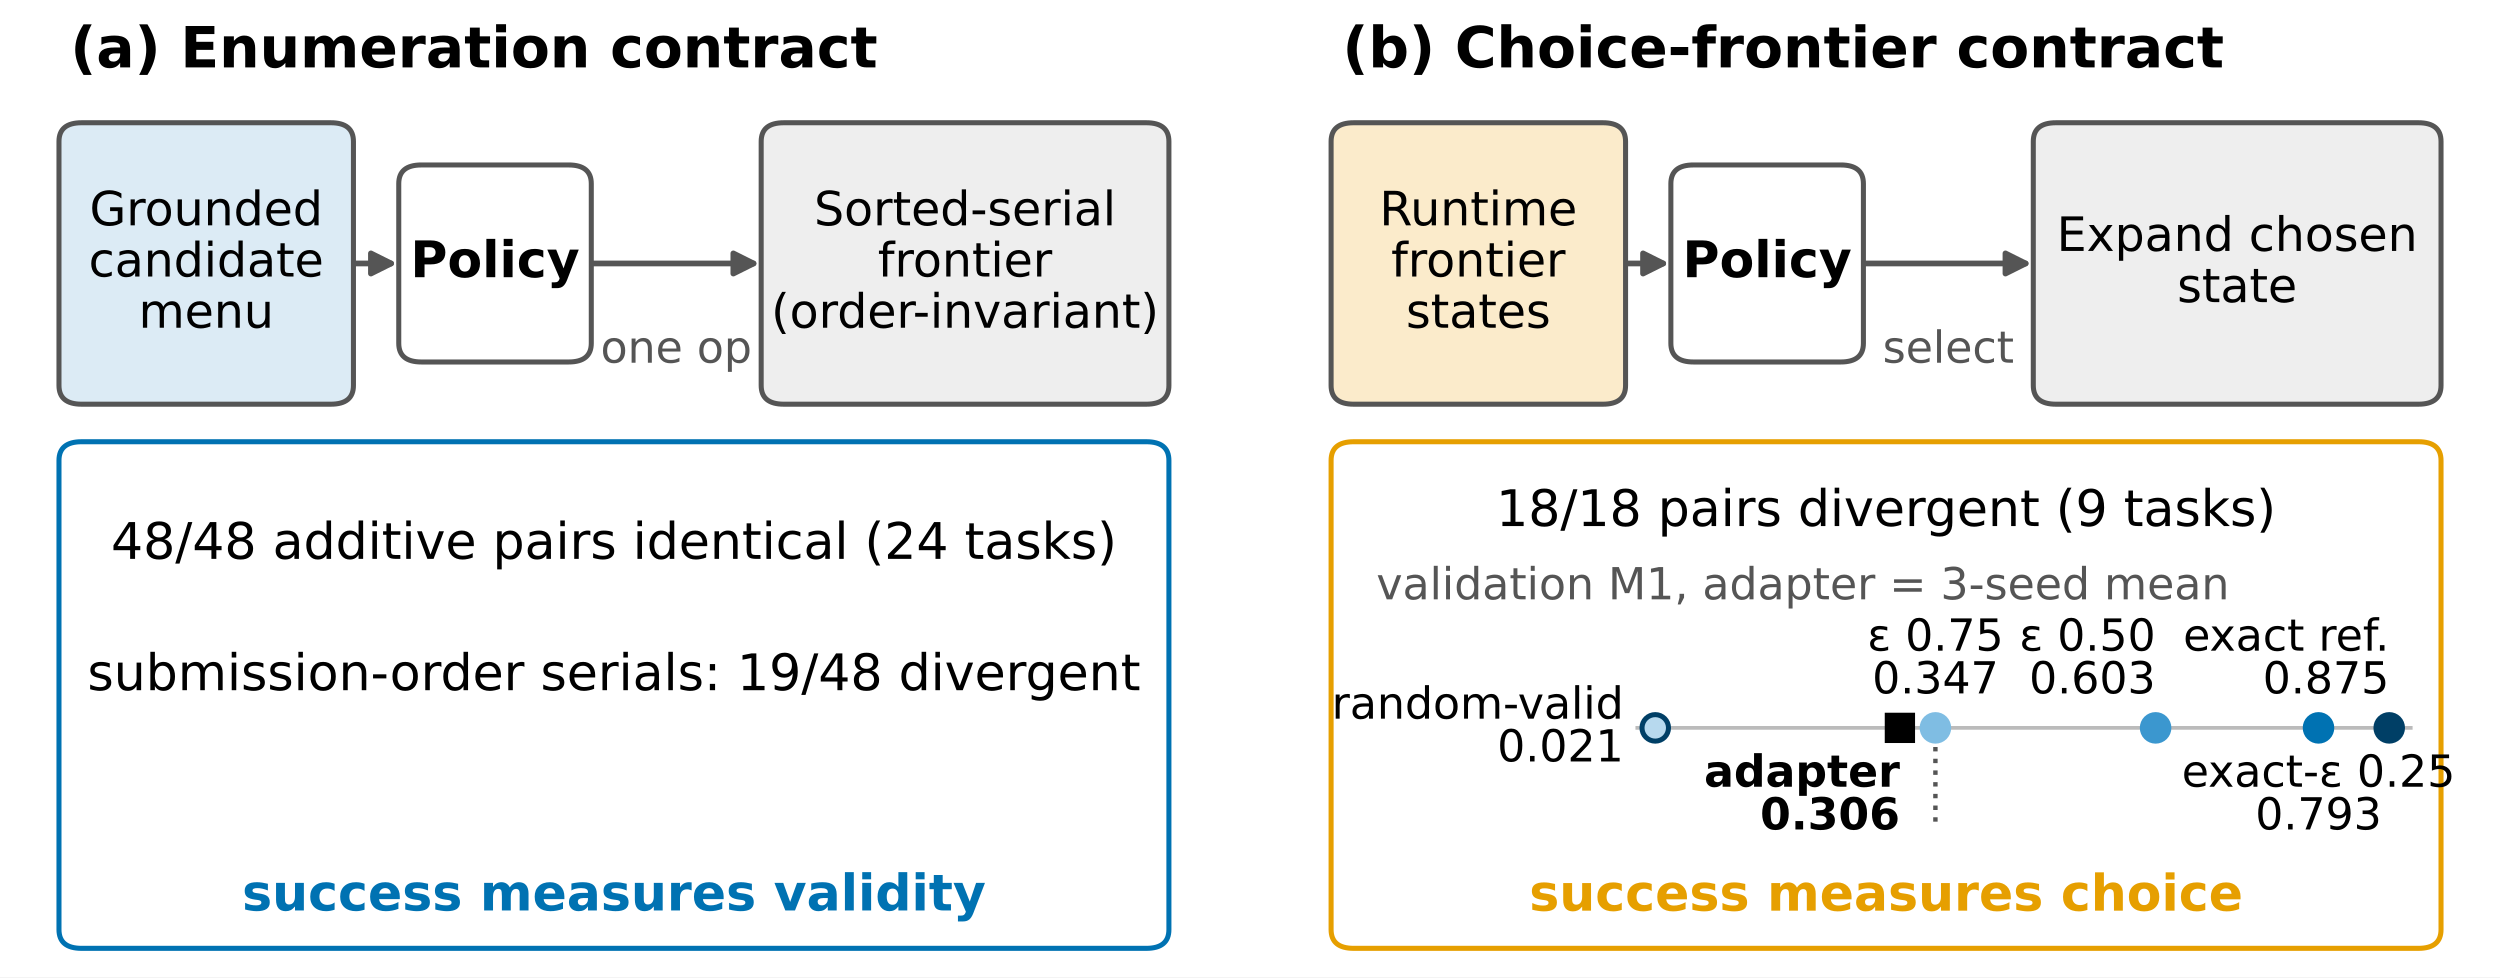
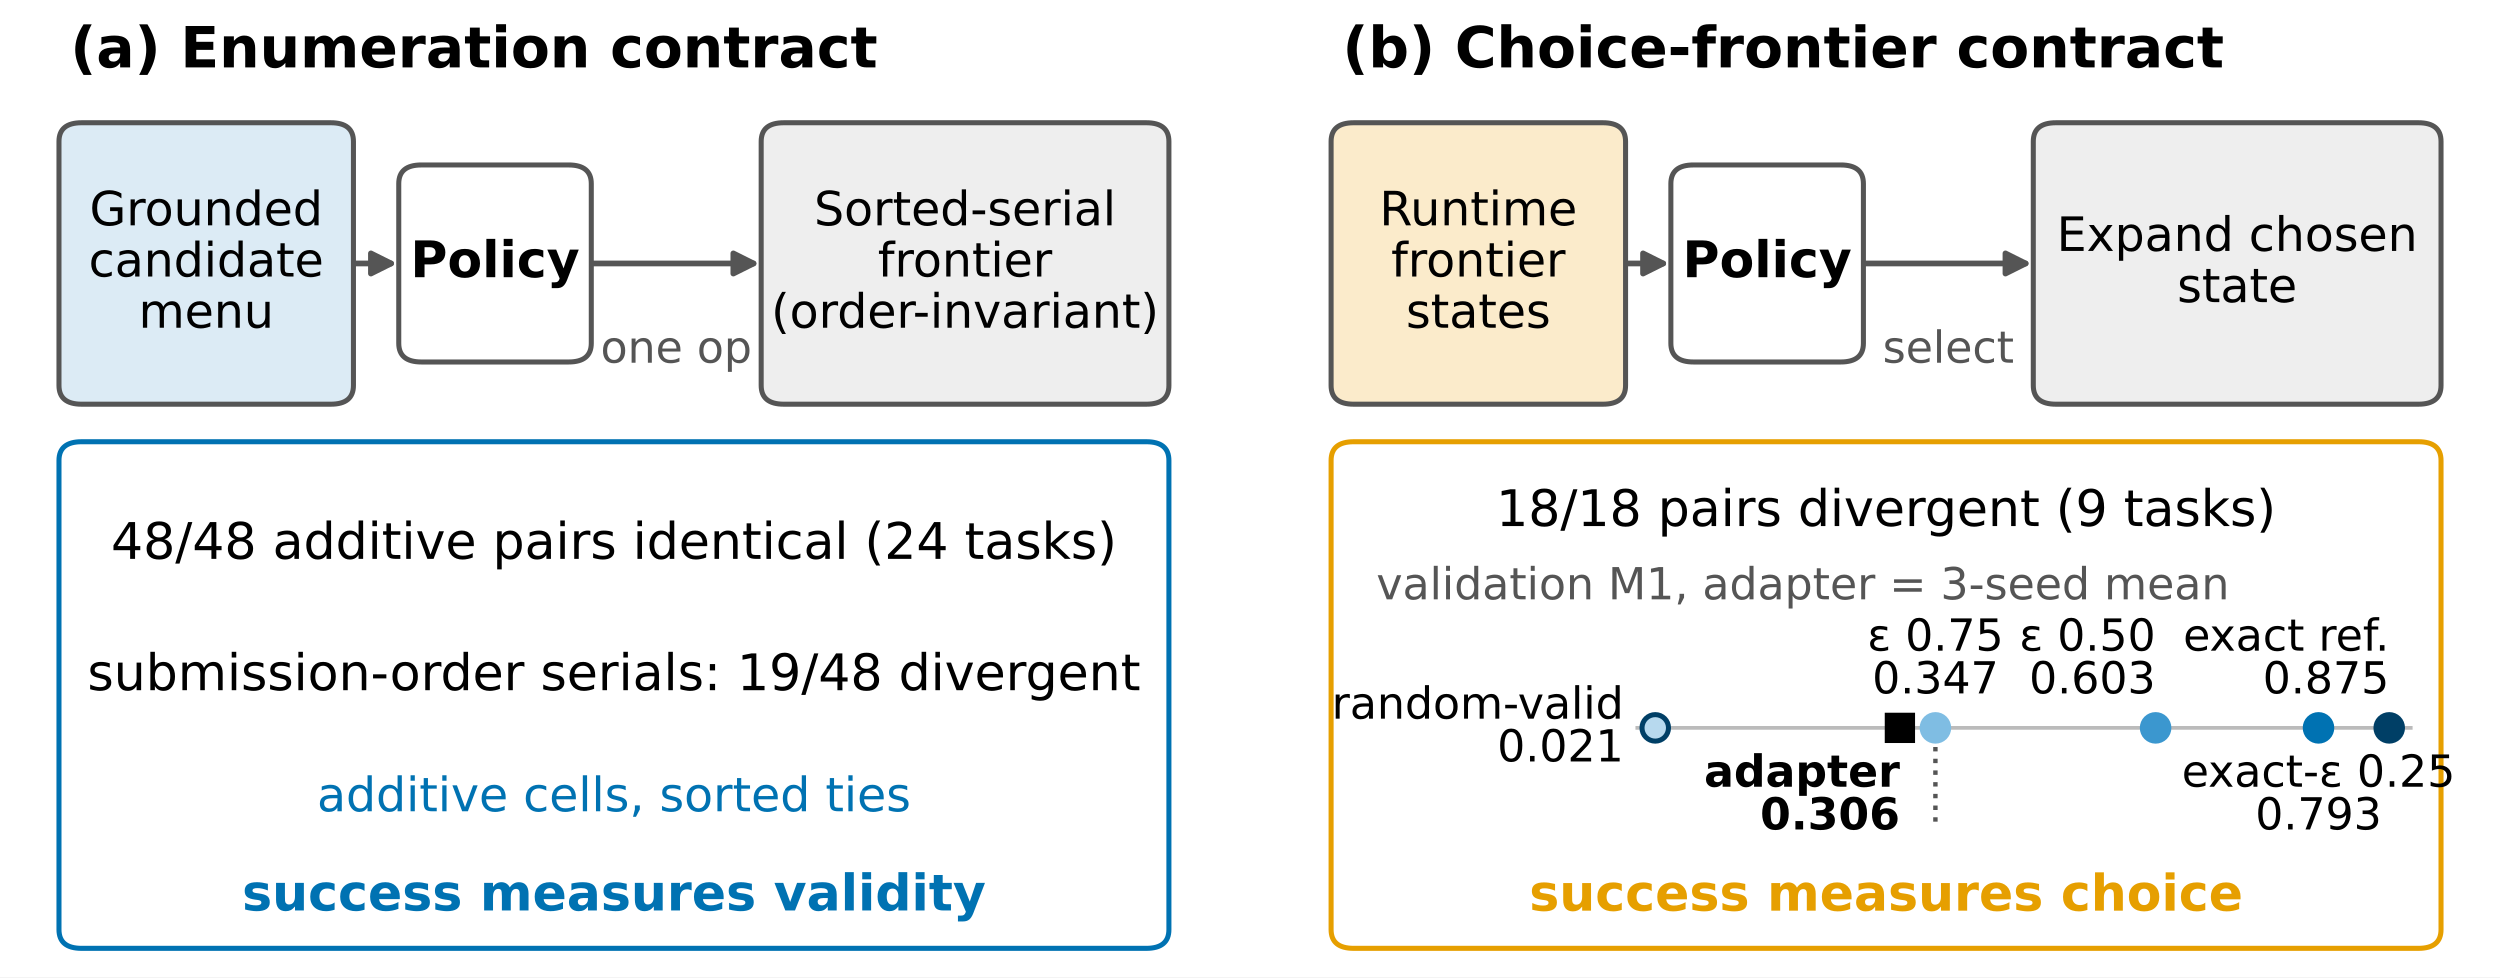
<svg xmlns="http://www.w3.org/2000/svg" xmlns:xlink="http://www.w3.org/1999/xlink" width="396pt" height="154.8pt" viewBox="0 0 396 154.8" version="1.1">
  <defs>
    <style type="text/css">*{stroke-linejoin: round; stroke-linecap: butt}</style>
  </defs>
  <g id="figure_1">
    <g id="patch_1">
      <path d="M 0 154.8  L 396 154.8  L 396 0  L 0 0  z " style="fill: #ffffff" />
    </g>
    <g id="axes_1">
      <g id="patch_2">
-         <path d="M 12.93 64.025  L 52.398 64.025  Q 55.986 64.025 55.986 61.053  L 55.986 22.415  Q 55.986 19.443 52.398 19.443  L 12.93 19.443  Q 9.342 19.443 9.342 22.415  L 9.342 61.053  Q 9.342 64.025 12.93 64.025  z " clip-path="url(#p7fbdad22c5)" style="fill: #dcebf5; stroke: #555555; stroke-width: 0.8; stroke-linejoin: miter" />
+         <path d="M 12.93 64.025  L 52.398 64.025  Q 55.986 64.025 55.986 61.053  L 55.986 22.415  Q 55.986 19.443 52.398 19.443  L 12.93 19.443  Q 9.342 19.443 9.342 22.415  L 9.342 61.053  Q 9.342 64.025 12.93 64.025  z " clip-path="url(#peb48449fc7)" style="fill: #dcebf5; stroke: #555555; stroke-width: 0.8; stroke-linejoin: miter" />
      </g>
      <g id="patch_3">
-         <path d="M 66.75 57.338  L 90.072 57.338  Q 93.66 57.338 93.66 54.366  L 93.66 29.102  Q 93.66 26.13 90.072 26.13  L 66.75 26.13  Q 63.162 26.13 63.162 29.102  L 63.162 54.366  Q 63.162 57.338 66.75 57.338  z " clip-path="url(#p7fbdad22c5)" style="fill: #ffffff; stroke: #555555; stroke-width: 0.8; stroke-linejoin: miter" />
+         <path d="M 66.75 57.338  L 90.072 57.338  Q 93.66 57.338 93.66 54.366  L 93.66 29.102  Q 93.66 26.13 90.072 26.13  L 66.75 26.13  Q 63.162 26.13 63.162 29.102  L 63.162 54.366  Q 63.162 57.338 66.75 57.338  z " clip-path="url(#peb48449fc7)" style="fill: #ffffff; stroke: #555555; stroke-width: 0.8; stroke-linejoin: miter" />
      </g>
      <g id="patch_4">
-         <path d="M 124.159 64.025  L 181.567 64.025  Q 185.155 64.025 185.155 61.053  L 185.155 22.415  Q 185.155 19.443 181.567 19.443  L 124.159 19.443  Q 120.571 19.443 120.571 22.415  L 120.571 61.053  Q 120.571 64.025 124.159 64.025  z " clip-path="url(#p7fbdad22c5)" style="fill: #eeeeee; stroke: #555555; stroke-width: 0.8; stroke-linejoin: miter" />
+         <path d="M 124.159 64.025  L 181.567 64.025  Q 185.155 64.025 185.155 61.053  L 185.155 22.415  Q 185.155 19.443 181.567 19.443  L 124.159 19.443  Q 120.571 19.443 120.571 22.415  L 120.571 61.053  Q 120.571 64.025 124.159 64.025  z " clip-path="url(#peb48449fc7)" style="fill: #eeeeee; stroke: #555555; stroke-width: 0.8; stroke-linejoin: miter" />
      </g>
      <g id="patch_5">
-         <path d="M 56.192 41.734  Q 59.575 41.734 61.952 41.734  " clip-path="url(#p7fbdad22c5)" style="fill: none; stroke: #555555; stroke-width: 0.9; stroke-linecap: round" />
-         <path d="M 58.752 40.134  L 61.952 41.734  L 58.752 43.334  z " clip-path="url(#p7fbdad22c5)" style="fill: #555555; stroke: #555555; stroke-width: 0.9; stroke-linecap: round" />
+         <path d="M 56.192 41.734  Q 59.575 41.734 61.952 41.734  " clip-path="url(#peb48449fc7)" style="fill: none; stroke: #555555; stroke-width: 0.9; stroke-linecap: round" />
+         <path d="M 58.752 40.134  L 61.952 41.734  L 58.752 43.334  z " clip-path="url(#peb48449fc7)" style="fill: #555555; stroke: #555555; stroke-width: 0.9; stroke-linecap: round" />
      </g>
      <g id="patch_6">
-         <path d="M 93.866 41.734  Q 107.115 41.734 119.358 41.734  " clip-path="url(#p7fbdad22c5)" style="fill: none; stroke: #555555; stroke-width: 0.9; stroke-linecap: round" />
-         <path d="M 116.158 40.134  L 119.358 41.734  L 116.158 43.334  z " clip-path="url(#p7fbdad22c5)" style="fill: #555555; stroke: #555555; stroke-width: 0.9; stroke-linecap: round" />
+         <path d="M 93.866 41.734  Q 107.115 41.734 119.358 41.734  " clip-path="url(#peb48449fc7)" style="fill: none; stroke: #555555; stroke-width: 0.9; stroke-linecap: round" />
+         <path d="M 116.158 40.134  L 119.358 41.734  L 116.158 43.334  z " clip-path="url(#peb48449fc7)" style="fill: #555555; stroke: #555555; stroke-width: 0.9; stroke-linecap: round" />
      </g>
      <g id="patch_7">
-         <path d="M 12.93 150.218  L 181.567 150.218  Q 185.155 150.218 185.155 147.246  L 185.155 72.942  Q 185.155 69.97 181.567 69.97  L 12.93 69.97  Q 9.342 69.97 9.342 72.942  L 9.342 147.246  Q 9.342 150.218 12.93 150.218  z " clip-path="url(#p7fbdad22c5)" style="fill: #ffffff; stroke: #0072b2; stroke-width: 0.8; stroke-linejoin: miter" />
+         <path d="M 12.93 150.218  L 181.567 150.218  Q 185.155 150.218 185.155 147.246  L 185.155 72.942  Q 185.155 69.97 181.567 69.97  L 12.93 69.97  Q 9.342 69.97 9.342 72.942  L 9.342 147.246  Q 9.342 150.218 12.93 150.218  z " clip-path="url(#peb48449fc7)" style="fill: #ffffff; stroke: #0072b2; stroke-width: 0.8; stroke-linejoin: miter" />
      </g>
      <g id="text_1">
        <text style="font-weight: 700; font-size: 9px; font-family: 'DejaVu Sans'; text-anchor: start" x="11.136" y="10.678" transform="rotate(-0 11.13604 10.67763)">(a) Enumeration contract</text>
      </g>
      <g id="text_2">
        <text style="font-size: 7.5px; font-family: 'DejaVu Sans'" transform="translate(14.18484 35.69019)">Grounded</text>
        <text style="font-size: 7.5px; font-family: 'DejaVu Sans'" transform="translate(14.04891 43.80361)">candidate</text>
        <text style="font-size: 7.5px; font-family: 'DejaVu Sans'" transform="translate(21.95086 51.91703)">menu</text>
      </g>
      <g id="text_3">
        <text style="font-weight: 700; font-size: 8px; font-family: 'DejaVu Sans'; text-anchor: middle" x="78.411" y="43.91" transform="rotate(-0 78.41137 43.91033)">Policy</text>
      </g>
      <g id="text_4">
        <text style="font-size: 7.5px; font-family: 'DejaVu Sans'" transform="translate(128.9506 35.69019)">Sorted-serial</text>
        <text style="font-size: 7.5px; font-family: 'DejaVu Sans'" transform="translate(139.0534 43.80361)">frontier</text>
        <text style="font-size: 7.5px; font-family: 'DejaVu Sans'" transform="translate(122.1584 51.91703)">(order-invariant)</text>
      </g>
      <g id="text_5">
        <text style="font-size: 7px; font-family: 'DejaVu Sans'; text-anchor: middle; fill: #555555" x="107.116" y="57.456" transform="rotate(-0 107.1155 57.45555)">one op</text>
      </g>
      <g id="text_6">
        <text style="font-size: 8px; font-family: 'DejaVu Sans'; text-anchor: middle" x="97.248" y="88.524" transform="rotate(-0 97.24846 88.52398)">48/48 additive pairs identical (24 tasks)</text>
      </g>
      <g id="text_7">
        <text style="font-size: 8px; font-family: 'DejaVu Sans'; text-anchor: middle" x="97.248" y="109.329" transform="rotate(-0 97.24846 109.3291)">submission-order serials: 19/48 divergent</text>
      </g>
      <g id="text_8">
+         <text style="font-size: 7.5px; font-family: 'DejaVu Sans'; text-anchor: middle; fill: #0072b2" x="97.248" y="128.51" transform="rotate(-0 97.24846 128.5102)">additive cells, sorted ties</text>
+       </g>
+       <g id="text_9">
        <text style="font-weight: 700; font-size: 8px; font-family: 'DejaVu Sans'; text-anchor: middle; fill: #0072b2" x="97.248" y="144.221" transform="rotate(-0 97.24846 144.2207)">success measures validity</text>
      </g>
    </g>
    <g id="axes_2">
      <g id="patch_8">
-         <path d="M 214.433 64.025  L 253.901 64.025  Q 257.489 64.025 257.489 61.053  L 257.489 22.415  Q 257.489 19.443 253.901 19.443  L 214.433 19.443  Q 210.845 19.443 210.845 22.415  L 210.845 61.053  Q 210.845 64.025 214.433 64.025  z " clip-path="url(#p217f2ab23c)" style="fill: #fbebcb; stroke: #555555; stroke-width: 0.8; stroke-linejoin: miter" />
+         <path d="M 214.433 64.025  L 253.901 64.025  Q 257.489 64.025 257.489 61.053  L 257.489 22.415  Q 257.489 19.443 253.901 19.443  L 214.433 19.443  Q 210.845 19.443 210.845 22.415  L 210.845 61.053  Q 210.845 64.025 214.433 64.025  z " clip-path="url(#p6ae2298200)" style="fill: #fbebcb; stroke: #555555; stroke-width: 0.8; stroke-linejoin: miter" />
      </g>
      <g id="patch_9">
-         <path d="M 268.253 57.338  L 291.576 57.338  Q 295.164 57.338 295.164 54.366  L 295.164 29.102  Q 295.164 26.13 291.576 26.13  L 268.253 26.13  Q 264.665 26.13 264.665 29.102  L 264.665 54.366  Q 264.665 57.338 268.253 57.338  z " clip-path="url(#p217f2ab23c)" style="fill: #ffffff; stroke: #555555; stroke-width: 0.8; stroke-linejoin: miter" />
+         <path d="M 268.253 57.338  L 291.576 57.338  Q 295.164 57.338 295.164 54.366  L 295.164 29.102  Q 295.164 26.13 291.576 26.13  L 268.253 26.13  Q 264.665 26.13 264.665 29.102  L 264.665 54.366  Q 264.665 57.338 268.253 57.338  z " clip-path="url(#p6ae2298200)" style="fill: #ffffff; stroke: #555555; stroke-width: 0.8; stroke-linejoin: miter" />
      </g>
      <g id="patch_10">
-         <path d="M 325.662 64.025  L 383.07 64.025  Q 386.658 64.025 386.658 61.053  L 386.658 22.415  Q 386.658 19.443 383.07 19.443  L 325.662 19.443  Q 322.074 19.443 322.074 22.415  L 322.074 61.053  Q 322.074 64.025 325.662 64.025  z " clip-path="url(#p217f2ab23c)" style="fill: #eeeeee; stroke: #555555; stroke-width: 0.8; stroke-linejoin: miter" />
+         <path d="M 325.662 64.025  L 383.07 64.025  Q 386.658 64.025 386.658 61.053  L 386.658 22.415  Q 386.658 19.443 383.07 19.443  L 325.662 19.443  Q 322.074 19.443 322.074 22.415  L 322.074 61.053  Q 322.074 64.025 325.662 64.025  z " clip-path="url(#p6ae2298200)" style="fill: #eeeeee; stroke: #555555; stroke-width: 0.8; stroke-linejoin: miter" />
      </g>
      <g id="patch_11">
-         <path d="M 257.695 41.734  Q 261.078 41.734 263.455 41.734  " clip-path="url(#p217f2ab23c)" style="fill: none; stroke: #555555; stroke-width: 0.9; stroke-linecap: round" />
-         <path d="M 260.255 40.134  L 263.455 41.734  L 260.255 43.334  z " clip-path="url(#p217f2ab23c)" style="fill: #555555; stroke: #555555; stroke-width: 0.9; stroke-linecap: round" />
+         <path d="M 257.695 41.734  Q 261.078 41.734 263.455 41.734  " clip-path="url(#p6ae2298200)" style="fill: none; stroke: #555555; stroke-width: 0.9; stroke-linecap: round" />
+         <path d="M 260.255 40.134  L 263.455 41.734  L 260.255 43.334  z " clip-path="url(#p6ae2298200)" style="fill: #555555; stroke: #555555; stroke-width: 0.9; stroke-linecap: round" />
      </g>
      <g id="patch_12">
-         <path d="M 295.369 41.734  Q 308.618 41.734 320.861 41.734  " clip-path="url(#p217f2ab23c)" style="fill: none; stroke: #555555; stroke-width: 0.9; stroke-linecap: round" />
-         <path d="M 317.661 40.134  L 320.861 41.734  L 317.661 43.334  z " clip-path="url(#p217f2ab23c)" style="fill: #555555; stroke: #555555; stroke-width: 0.9; stroke-linecap: round" />
+         <path d="M 295.369 41.734  Q 308.618 41.734 320.861 41.734  " clip-path="url(#p6ae2298200)" style="fill: none; stroke: #555555; stroke-width: 0.9; stroke-linecap: round" />
+         <path d="M 317.661 40.134  L 320.861 41.734  L 317.661 43.334  z " clip-path="url(#p6ae2298200)" style="fill: #555555; stroke: #555555; stroke-width: 0.9; stroke-linecap: round" />
      </g>
      <g id="patch_13">
-         <path d="M 214.433 150.218  L 383.07 150.218  Q 386.658 150.218 386.658 147.246  L 386.658 72.942  Q 386.658 69.97 383.07 69.97  L 214.433 69.97  Q 210.845 69.97 210.845 72.942  L 210.845 147.246  Q 210.845 150.218 214.433 150.218  z " clip-path="url(#p217f2ab23c)" style="fill: #ffffff; stroke: #e69f00; stroke-width: 0.8; stroke-linejoin: miter" />
-       </g>
-       <g id="text_9">
+         <path d="M 214.433 150.218  L 383.07 150.218  Q 386.658 150.218 386.658 147.246  L 386.658 72.942  Q 386.658 69.97 383.07 69.97  L 214.433 69.97  Q 210.845 69.97 210.845 72.942  L 210.845 147.246  Q 210.845 150.218 214.433 150.218  z " clip-path="url(#p6ae2298200)" style="fill: #ffffff; stroke: #e69f00; stroke-width: 0.8; stroke-linejoin: miter" />
+       </g>
+       <g id="text_10">
        <text style="font-weight: 700; font-size: 9px; font-family: 'DejaVu Sans'; text-anchor: start" x="212.639" y="10.678" transform="rotate(-0 212.6391 10.67763)">(b) Choice-frontier contract</text>
      </g>
-       <g id="text_10">
+       <g id="text_11">
        <text style="font-size: 7.5px; font-family: 'DejaVu Sans'" transform="translate(218.5051 35.69019)">Runtime</text>
        <text style="font-size: 7.5px; font-family: 'DejaVu Sans'" transform="translate(220.3578 43.80361)">frontier</text>
        <text style="font-size: 7.5px; font-family: 'DejaVu Sans'" transform="translate(222.7145 51.91703)">states</text>
      </g>
-       <g id="text_11">
+       <g id="text_12">
        <text style="font-weight: 700; font-size: 8px; font-family: 'DejaVu Sans'; text-anchor: middle" x="279.914" y="43.91" transform="rotate(-0 279.9144 43.91033)">Policy</text>
      </g>
-       <g id="text_12">
+       <g id="text_13">
        <text style="font-size: 7.5px; font-family: 'DejaVu Sans'" transform="translate(325.7785 39.7469)">Expand chosen</text>
        <text style="font-size: 7.5px; font-family: 'DejaVu Sans'" transform="translate(344.8666 47.86032)">state</text>
      </g>
-       <g id="text_13">
+       <g id="text_14">
        <text style="font-size: 7px; font-family: 'DejaVu Sans'; text-anchor: middle; fill: #555555" x="308.619" y="57.456" transform="rotate(-0 308.6186 57.45555)">select</text>
      </g>
-       <g id="text_14">
+       <g id="text_15">
        <text style="font-size: 8px; font-family: 'DejaVu Sans'; text-anchor: middle" x="298.752" y="83.323" transform="rotate(-0 298.7515 83.3227)">18/18 pairs divergent (9 tasks)</text>
      </g>
-       <g id="text_15">
+       <g id="text_16">
        <text style="font-size: 7px; font-family: 'DejaVu Sans'; text-anchor: start; fill: #555555" x="218.021" y="94.935" transform="rotate(-0 218.0211 94.9354)">validation M1, adapter = 3-seed mean</text>
      </g>
-       <g id="text_16">
+       <g id="text_17">
        <text style="font-weight: 700; font-size: 8px; font-family: 'DejaVu Sans'; text-anchor: middle; fill: #e69f00" x="298.752" y="144.252" transform="rotate(-0 298.7515 144.252)">success measures choice</text>
      </g>
      <g id="axes_3">
        <g id="line2d_1">
-           <path d="M 259.356 115.295  L 381.855 115.295  " clip-path="url(#p2963374e43)" style="fill: none; stroke: #bbbbbb; stroke-width: 0.6; stroke-linecap: square" />
+           <path d="M 259.356 115.295  L 381.855 115.295  " clip-path="url(#p732c9a1682)" style="fill: none; stroke: #bbbbbb; stroke-width: 0.6; stroke-linecap: square" />
        </g>
        <g id="line2d_2">
-           <path d="M 306.569 130.156  L 306.569 115.295  " clip-path="url(#p2963374e43)" style="fill: none; stroke-dasharray: 0.7,1.155; stroke-dashoffset: 0; stroke: #555555; stroke-width: 0.7" />
+           <path d="M 306.569 130.156  L 306.569 115.295  " clip-path="url(#p732c9a1682)" style="fill: none; stroke-dasharray: 0.7,1.155; stroke-dashoffset: 0; stroke: #555555; stroke-width: 0.7" />
        </g>
        <g id="line2d_3">
          <defs>
-             <path id="mf5b5b39810" d="M 0 2.1  C 0.557 2.1 1.091 1.879 1.485 1.485  C 1.879 1.091 2.1 0.557 2.1 0  C 2.1 -0.557 1.879 -1.091 1.485 -1.485  C 1.091 -1.879 0.557 -2.1 0 -2.1  C -0.557 -2.1 -1.091 -1.879 -1.485 -1.485  C -1.879 -1.091 -2.1 -0.557 -2.1 0  C -2.1 0.557 -1.879 1.091 -1.485 1.485  C -1.091 1.879 -0.557 2.1 0 2.1  z " style="stroke: #003f66; stroke-width: 0.8" />
-           </defs>
-           <g clip-path="url(#p2963374e43)">
-             <use xlink:href="#mf5b5b39810" x="378.452" y="115.295" style="fill: #003f66; stroke: #003f66; stroke-width: 0.8" />
-           </g>
-         </g>
-         <g id="text_17">
+             <path id="m87ad06e244" d="M 0 2.1  C 0.557 2.1 1.091 1.879 1.485 1.485  C 1.879 1.091 2.1 0.557 2.1 0  C 2.1 -0.557 1.879 -1.091 1.485 -1.485  C 1.091 -1.879 0.557 -2.1 0 -2.1  C -0.557 -2.1 -1.091 -1.879 -1.485 -1.485  C -1.879 -1.091 -2.1 -0.557 -2.1 0  C -2.1 0.557 -1.879 1.091 -1.485 1.485  C -1.091 1.879 -0.557 2.1 0 2.1  z " style="stroke: #003f66; stroke-width: 0.8" />
+           </defs>
+           <g clip-path="url(#p732c9a1682)">
+             <use xlink:href="#m87ad06e244" x="378.452" y="115.295" style="fill: #003f66; stroke: #003f66; stroke-width: 0.8" />
+           </g>
+         </g>
+         <g id="text_18">
          <text style="font-size: 7px; font-family: 'DejaVu Sans'" transform="translate(345.8079 103.0646)">exact ref.</text>
          <text style="font-size: 7px; font-family: 'DejaVu Sans'" transform="translate(358.4123 109.8393)">0.875</text>
        </g>
        <g id="line2d_4">
          <defs>
-             <path id="mc6cdb526f0" d="M 0 2.1  C 0.557 2.1 1.091 1.879 1.485 1.485  C 1.879 1.091 2.1 0.557 2.1 0  C 2.1 -0.557 1.879 -1.091 1.485 -1.485  C 1.091 -1.879 0.557 -2.1 0 -2.1  C -0.557 -2.1 -1.091 -1.879 -1.485 -1.485  C -1.879 -1.091 -2.1 -0.557 -2.1 0  C -2.1 0.557 -1.879 1.091 -1.485 1.485  C -1.091 1.879 -0.557 2.1 0 2.1  z " style="stroke: #0072b2; stroke-width: 0.8" />
-           </defs>
-           <g clip-path="url(#p2963374e43)">
-             <use xlink:href="#mc6cdb526f0" x="367.251" y="115.295" style="fill: #0072b2; stroke: #0072b2; stroke-width: 0.8" />
-           </g>
-         </g>
-         <g id="text_18">
+             <path id="m4603842f5a" d="M 0 2.1  C 0.557 2.1 1.091 1.879 1.485 1.485  C 1.879 1.091 2.1 0.557 2.1 0  C 2.1 -0.557 1.879 -1.091 1.485 -1.485  C 1.091 -1.879 0.557 -2.1 0 -2.1  C -0.557 -2.1 -1.091 -1.879 -1.485 -1.485  C -1.879 -1.091 -2.1 -0.557 -2.1 0  C -2.1 0.557 -1.879 1.091 -1.485 1.485  C -1.091 1.879 -0.557 2.1 0 2.1  z " style="stroke: #0072b2; stroke-width: 0.8" />
+           </defs>
+           <g clip-path="url(#p732c9a1682)">
+             <use xlink:href="#m4603842f5a" x="367.251" y="115.295" style="fill: #0072b2; stroke: #0072b2; stroke-width: 0.8" />
+           </g>
+         </g>
+         <g id="text_19">
          <text style="font-size: 7px; font-family: 'DejaVu Sans'" transform="translate(345.5863 124.6139)">exact-ε 0.25</text>
          <text style="font-size: 7px; font-family: 'DejaVu Sans'" transform="translate(357.2315 131.3886)">0.793</text>
        </g>
        <g id="line2d_5">
          <defs>
-             <path id="m863f168ff6" d="M 0 2.1  C 0.557 2.1 1.091 1.879 1.485 1.485  C 1.879 1.091 2.1 0.557 2.1 0  C 2.1 -0.557 1.879 -1.091 1.485 -1.485  C 1.091 -1.879 0.557 -2.1 0 -2.1  C -0.557 -2.1 -1.091 -1.879 -1.485 -1.485  C -1.879 -1.091 -2.1 -0.557 -2.1 0  C -2.1 0.557 -1.879 1.091 -1.485 1.485  C -1.091 1.879 -0.557 2.1 0 2.1  z " style="stroke: #3b97cf; stroke-width: 0.8" />
-           </defs>
-           <g clip-path="url(#p2963374e43)">
-             <use xlink:href="#m863f168ff6" x="341.447" y="115.295" style="fill: #3b97cf; stroke: #3b97cf; stroke-width: 0.8" />
-           </g>
-         </g>
-         <g id="text_19">
+             <path id="mde49a1d058" d="M 0 2.1  C 0.557 2.1 1.091 1.879 1.485 1.485  C 1.879 1.091 2.1 0.557 2.1 0  C 2.1 -0.557 1.879 -1.091 1.485 -1.485  C 1.091 -1.879 0.557 -2.1 0 -2.1  C -0.557 -2.1 -1.091 -1.879 -1.485 -1.485  C -1.879 -1.091 -2.1 -0.557 -2.1 0  C -2.1 0.557 -1.879 1.091 -1.485 1.485  C -1.091 1.879 -0.557 2.1 0 2.1  z " style="stroke: #3b97cf; stroke-width: 0.8" />
+           </defs>
+           <g clip-path="url(#p732c9a1682)">
+             <use xlink:href="#mde49a1d058" x="341.447" y="115.295" style="fill: #3b97cf; stroke: #3b97cf; stroke-width: 0.8" />
+           </g>
+         </g>
+         <g id="text_20">
          <text style="font-size: 7px; font-family: 'DejaVu Sans'" transform="translate(319.8534 103.0646)">ε 0.50</text>
          <text style="font-size: 7px; font-family: 'DejaVu Sans'" transform="translate(321.4076 109.8393)">0.603</text>
        </g>
        <g id="line2d_6">
          <defs>
-             <path id="m23e1954ca5" d="M 0 2.1  C 0.557 2.1 1.091 1.879 1.485 1.485  C 1.879 1.091 2.1 0.557 2.1 0  C 2.1 -0.557 1.879 -1.091 1.485 -1.485  C 1.091 -1.879 0.557 -2.1 0 -2.1  C -0.557 -2.1 -1.091 -1.879 -1.485 -1.485  C -1.879 -1.091 -2.1 -0.557 -2.1 0  C -2.1 0.557 -1.879 1.091 -1.485 1.485  C -1.091 1.879 -0.557 2.1 0 2.1  z " style="stroke: #7fbde3; stroke-width: 0.8" />
-           </defs>
-           <g clip-path="url(#p2963374e43)">
-             <use xlink:href="#m23e1954ca5" x="306.569" y="115.295" style="fill: #7fbde3; stroke: #7fbde3; stroke-width: 0.8" />
-           </g>
-         </g>
-         <g id="text_20">
+             <path id="m71e7afbcd0" d="M 0 2.1  C 0.557 2.1 1.091 1.879 1.485 1.485  C 1.879 1.091 2.1 0.557 2.1 0  C 2.1 -0.557 1.879 -1.091 1.485 -1.485  C 1.091 -1.879 0.557 -2.1 0 -2.1  C -0.557 -2.1 -1.091 -1.879 -1.485 -1.485  C -1.879 -1.091 -2.1 -0.557 -2.1 0  C -2.1 0.557 -1.879 1.091 -1.485 1.485  C -1.091 1.879 -0.557 2.1 0 2.1  z " style="stroke: #7fbde3; stroke-width: 0.8" />
+           </defs>
+           <g clip-path="url(#p732c9a1682)">
+             <use xlink:href="#m71e7afbcd0" x="306.569" y="115.295" style="fill: #7fbde3; stroke: #7fbde3; stroke-width: 0.8" />
+           </g>
+         </g>
+         <g id="text_21">
          <text style="font-size: 7px; font-family: 'DejaVu Sans'" transform="translate(295.7723 103.0646)">ε 0.75</text>
          <text style="font-size: 7px; font-family: 'DejaVu Sans'" transform="translate(296.5494 109.8393)">0.347</text>
        </g>
        <g id="line2d_7">
          <defs>
-             <path id="m6e40d8c8a3" d="M 0 2.1  C 0.557 2.1 1.091 1.879 1.485 1.485  C 1.879 1.091 2.1 0.557 2.1 0  C 2.1 -0.557 1.879 -1.091 1.485 -1.485  C 1.091 -1.879 0.557 -2.1 0 -2.1  C -0.557 -2.1 -1.091 -1.879 -1.485 -1.485  C -1.879 -1.091 -2.1 -0.557 -2.1 0  C -2.1 0.557 -1.879 1.091 -1.485 1.485  C -1.091 1.879 -0.557 2.1 0 2.1  z " style="stroke: #003f66; stroke-width: 0.8" />
-           </defs>
-           <g clip-path="url(#p2963374e43)">
-             <use xlink:href="#m6e40d8c8a3" x="262.192" y="115.295" style="fill: #b7d9ee; stroke: #003f66; stroke-width: 0.8" />
-           </g>
-         </g>
-         <g id="text_21">
+             <path id="m7db29136ee" d="M 0 2.1  C 0.557 2.1 1.091 1.879 1.485 1.485  C 1.879 1.091 2.1 0.557 2.1 0  C 2.1 -0.557 1.879 -1.091 1.485 -1.485  C 1.091 -1.879 0.557 -2.1 0 -2.1  C -0.557 -2.1 -1.091 -1.879 -1.485 -1.485  C -1.879 -1.091 -2.1 -0.557 -2.1 0  C -2.1 0.557 -1.879 1.091 -1.485 1.485  C -1.091 1.879 -0.557 2.1 0 2.1  z " style="stroke: #003f66; stroke-width: 0.8" />
+           </defs>
+           <g clip-path="url(#p732c9a1682)">
+             <use xlink:href="#m7db29136ee" x="262.192" y="115.295" style="fill: #b7d9ee; stroke: #003f66; stroke-width: 0.8" />
+           </g>
+         </g>
+         <g id="text_22">
          <text style="font-size: 7px; font-family: 'DejaVu Sans'" transform="translate(210.935 113.8393)">random-valid</text>
          <text style="font-size: 7px; font-family: 'DejaVu Sans'" transform="translate(237.1522 120.6139)">0.021</text>
        </g>
-         <g id="text_22">
+         <g id="text_23">
          <text style="font-weight: 700; font-size: 7px; font-family: 'DejaVu Sans'" transform="translate(269.9309 124.6139)">adapter</text>
          <text style="font-weight: 700; font-size: 7px; font-family: 'DejaVu Sans'" transform="translate(278.8045 131.3886)">0.306</text>
        </g>
        <g id="line2d_8">
          <defs>
-             <path id="m9a2f87f689" d="M -2 2  L 2 2  L 2 -2  L -2 -2  z " style="stroke: #000000; stroke-width: 0.8; stroke-linejoin: miter" />
-           </defs>
-           <g clip-path="url(#p2963374e43)">
-             <use xlink:href="#m9a2f87f689" x="300.945" y="115.295" style="stroke: #000000; stroke-width: 0.8; stroke-linejoin: miter" />
+             <path id="mb584314613" d="M -2 2  L 2 2  L 2 -2  L -2 -2  z " style="stroke: #000000; stroke-width: 0.8; stroke-linejoin: miter" />
+           </defs>
+           <g clip-path="url(#p732c9a1682)">
+             <use xlink:href="#mb584314613" x="300.945" y="115.295" style="stroke: #000000; stroke-width: 0.8; stroke-linejoin: miter" />
          </g>
        </g>
      </g>
    </g>
  </g>
  <defs>
-     <clipPath id="p7fbdad22c5">
+     <clipPath id="peb48449fc7">
      <rect x="3.96" y="3.096" width="186.577" height="148.608" />
    </clipPath>
-     <clipPath id="p217f2ab23c">
+     <clipPath id="p6ae2298200">
      <rect x="205.463" y="3.096" width="186.577" height="148.608" />
    </clipPath>
-     <clipPath id="p2963374e43">
+     <clipPath id="p732c9a1682">
      <rect x="218.523" y="96.719" width="166.053" height="37.152" />
    </clipPath>
  </defs>
</svg>
